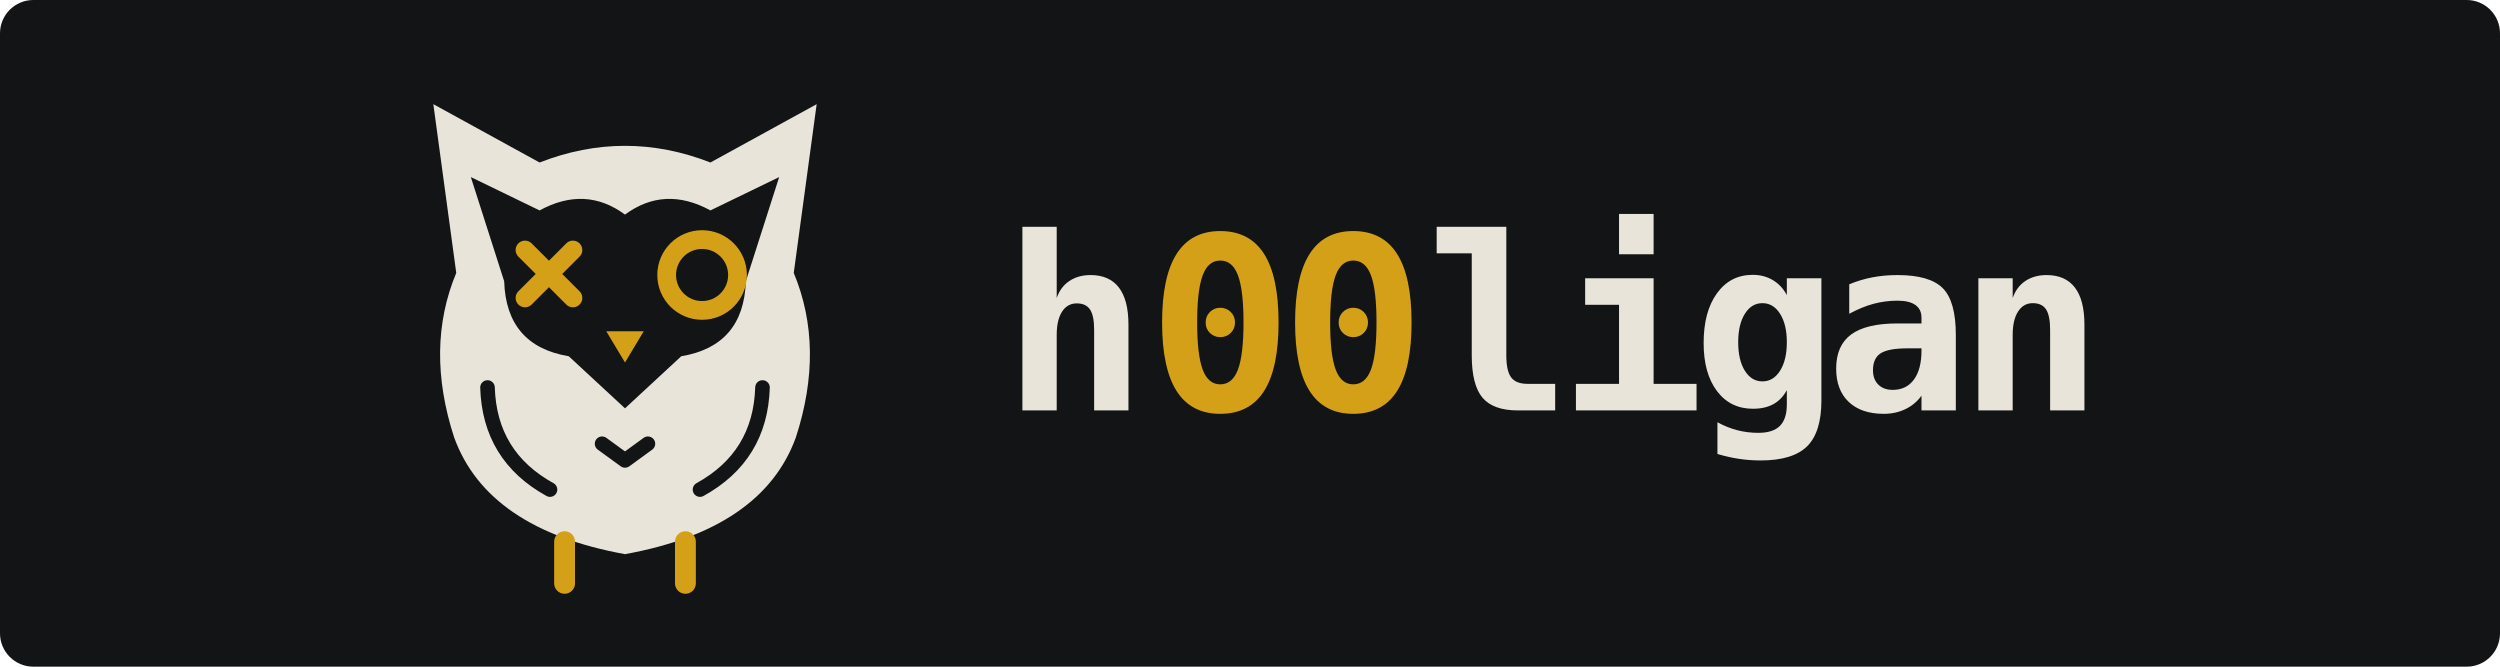
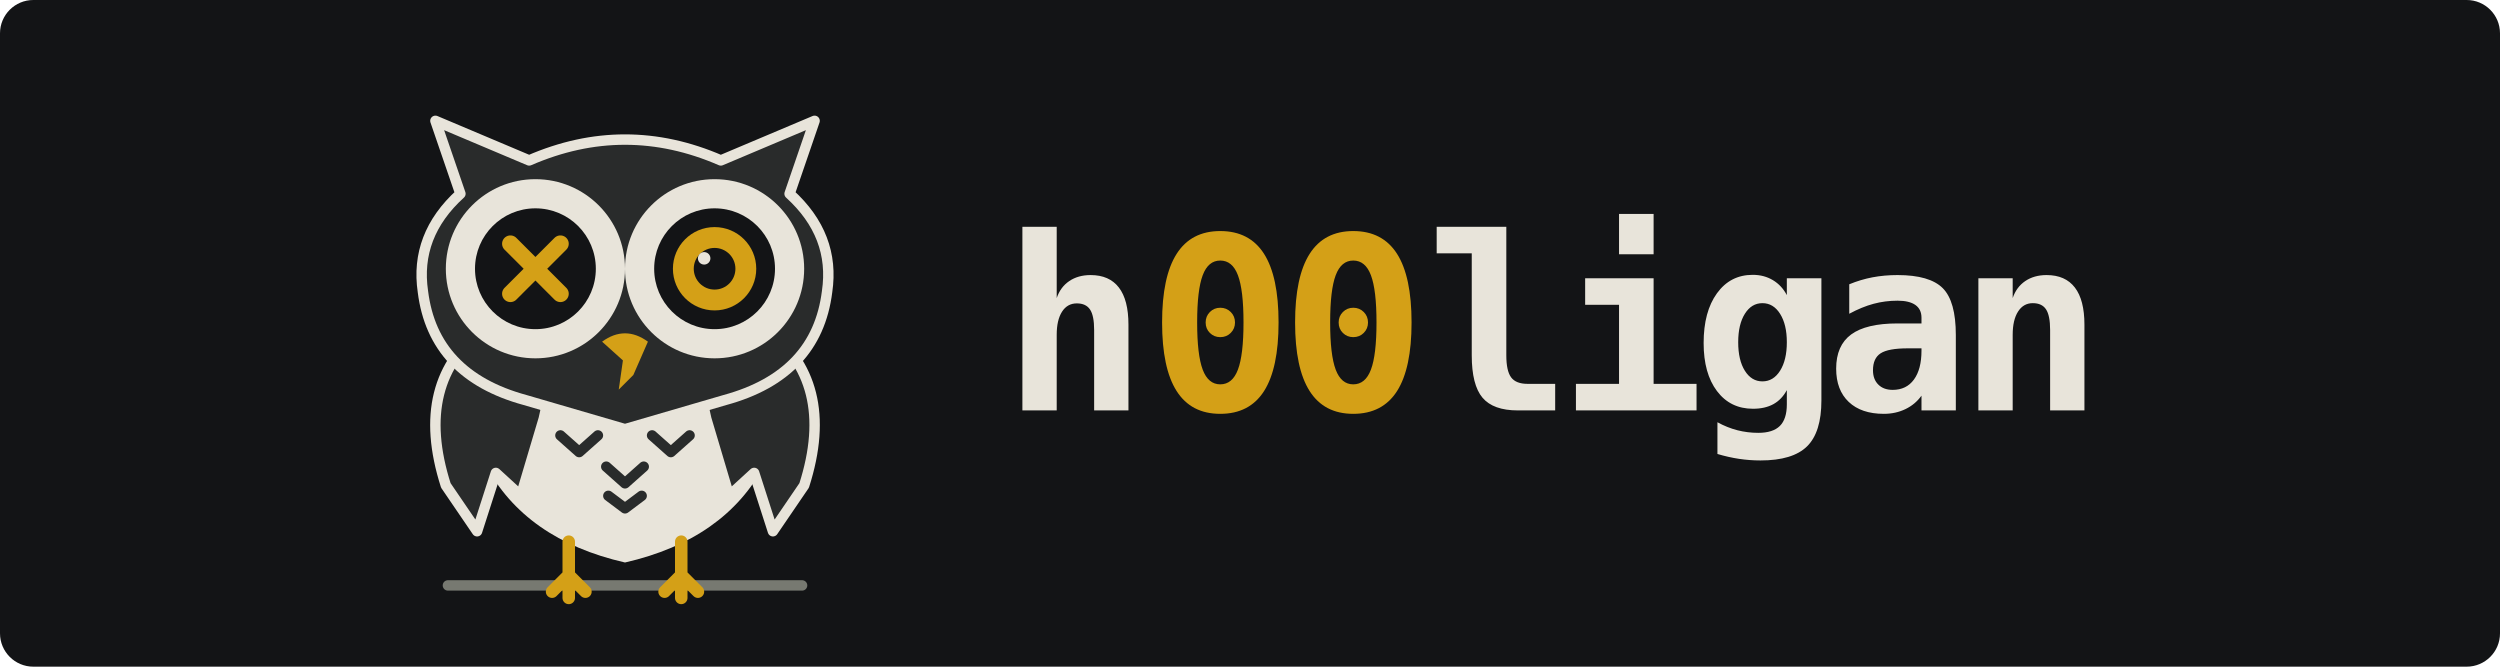
<svg xmlns="http://www.w3.org/2000/svg" viewBox="0 0 1200 320" role="img" aria-labelledby="title description">
  <rect width="1200" height="320" rx="16" fill="#131416" />
-   <g transform="translate(172 20)">
-     <path d="M36 30 87 58Q128 42 169 58L220 30 209 111Q224 147 210 190Q194 234 128 246Q62 234 46 190Q32 147 47 111Z" fill="#e8e4da" />
-     <path d="M54 65 87 81Q109 69 128 83Q147 69 169 81L202 65 186 115Q185 146 155 151L128 176 101 151Q71 146 70 115Z" fill="#131416" />
-     <g fill="none" stroke="#d4a017" stroke-width="9" stroke-linecap="round">
-       <path d="m80 100 23 23m0-23-23 23" />
-       <circle cx="165" cy="112" r="17" />
+   <g transform="translate(172 16)">
+     <path d="M67 136Q47 167 61 207Q80 243 128 254Q176 243 195 207Q209 167 189 136Z" fill="#e8e4da" />
+     <g fill="#292b2b" stroke="#e8e4da" stroke-width="5" stroke-linejoin="round">
+       <path d="M61 141Q26 167 42 217L57 239 66 211 78 222 89 185 95 158Z" />
+       <path d="M195 141Q230 167 214 217L199 239 190 211 178 222 167 185 161 158Z" />
    </g>
-     <path d="m119 139 9 15 9-15Z" fill="#d4a017" />
-     <g fill="none" stroke="#131416" stroke-width="7" stroke-linecap="round" stroke-linejoin="round">
-       <path d="M62 166q1 33 30 49M194 166q-1 33-30 49" />
-       <path d="m117 193 11 8 11-8" />
+     <path d="M37 42 82 61Q128 41 174 61L219 42 207 77Q229 97 225 124Q220 164 176 176L128 190 80 176Q36 164 31 124Q27 97 49 77Z" fill="#292b2b" stroke="#e8e4da" stroke-width="5" stroke-linejoin="round" />
+     <circle cx="85" cy="113" r="43" fill="#e8e4da" />
+     <circle cx="171" cy="113" r="43" fill="#e8e4da" />
+     <circle cx="85" cy="113" r="29" fill="#131416" />
+     <circle cx="171" cy="113" r="29" fill="#131416" />
+     <path d="m73 101 24 24m0-24-24 24" fill="none" stroke="#d4a017" stroke-width="8" stroke-linecap="round" />
+     <circle cx="171" cy="113" r="20" fill="#d4a017" />
+     <circle cx="171" cy="113" r="10" fill="#131416" />
+     <circle cx="166" cy="108" r="3" fill="#e8e4da" />
+     <path d="M117 148Q128 140 139 148L132 164 125 171 127 157Z" fill="#d4a017" />
+     <g fill="none" stroke="#292b2b" stroke-width="5" stroke-linecap="round" stroke-linejoin="round">
+       <path d="m97 193 9 8 9-8m26 0 9 8 9-8m-40 15 9 8 9-8m-17 14 8 6 8-6" />
    </g>
-     <path d="M99 240v20m58-20v20" fill="none" stroke="#d4a017" stroke-width="10" stroke-linecap="round" />
+     <path d="M43 265H213" fill="none" stroke="#777971" stroke-width="5" stroke-linecap="round" />
+     <g fill="none" stroke="#d4a017" stroke-width="6" stroke-linecap="round" stroke-linejoin="round">
+       <path d="M101 244v16m-8 8 8-8 8 8m-8-8v11M155 244v16m-8 8 8-8 8 8m-8-8v11" />
+     </g>
  </g>
  <text x="481" y="197" fill="#e8e4da" font-family="ui-monospace, 'DejaVu Sans Mono', monospace" font-size="116" font-weight="700" letter-spacing="-6">h<tspan fill="#d4a017">00</tspan>ligan</text>
</svg>
